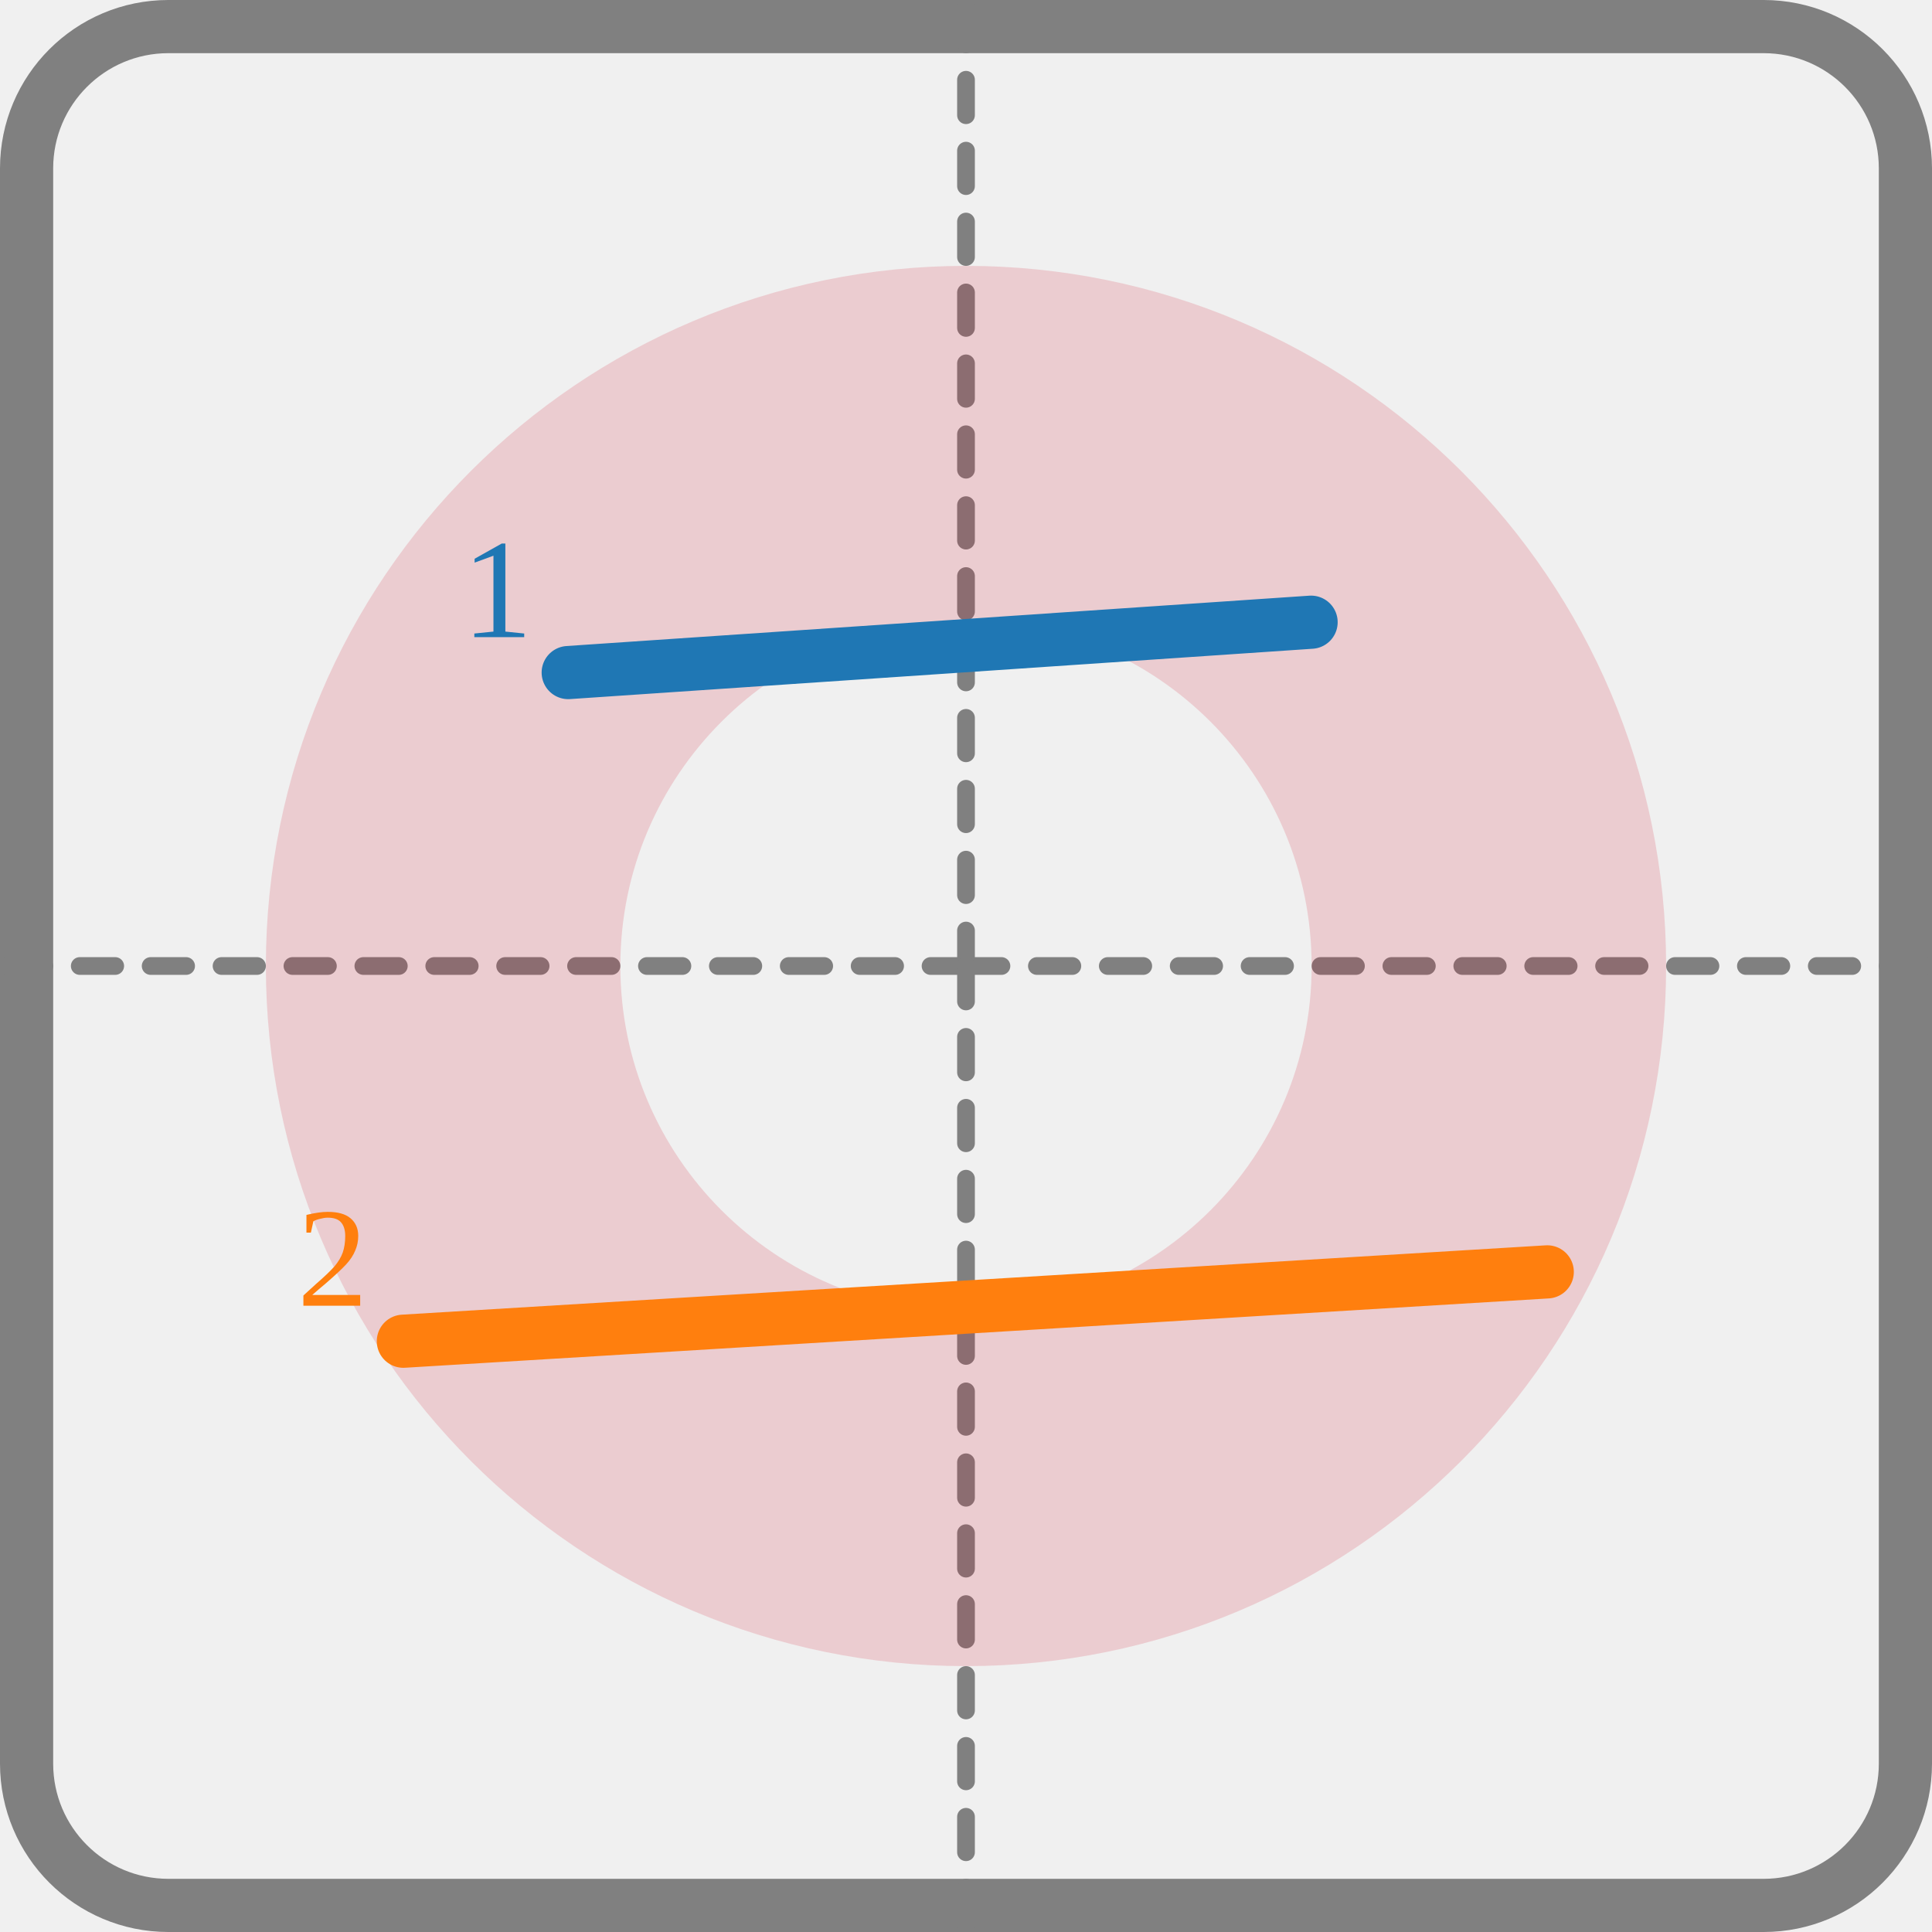
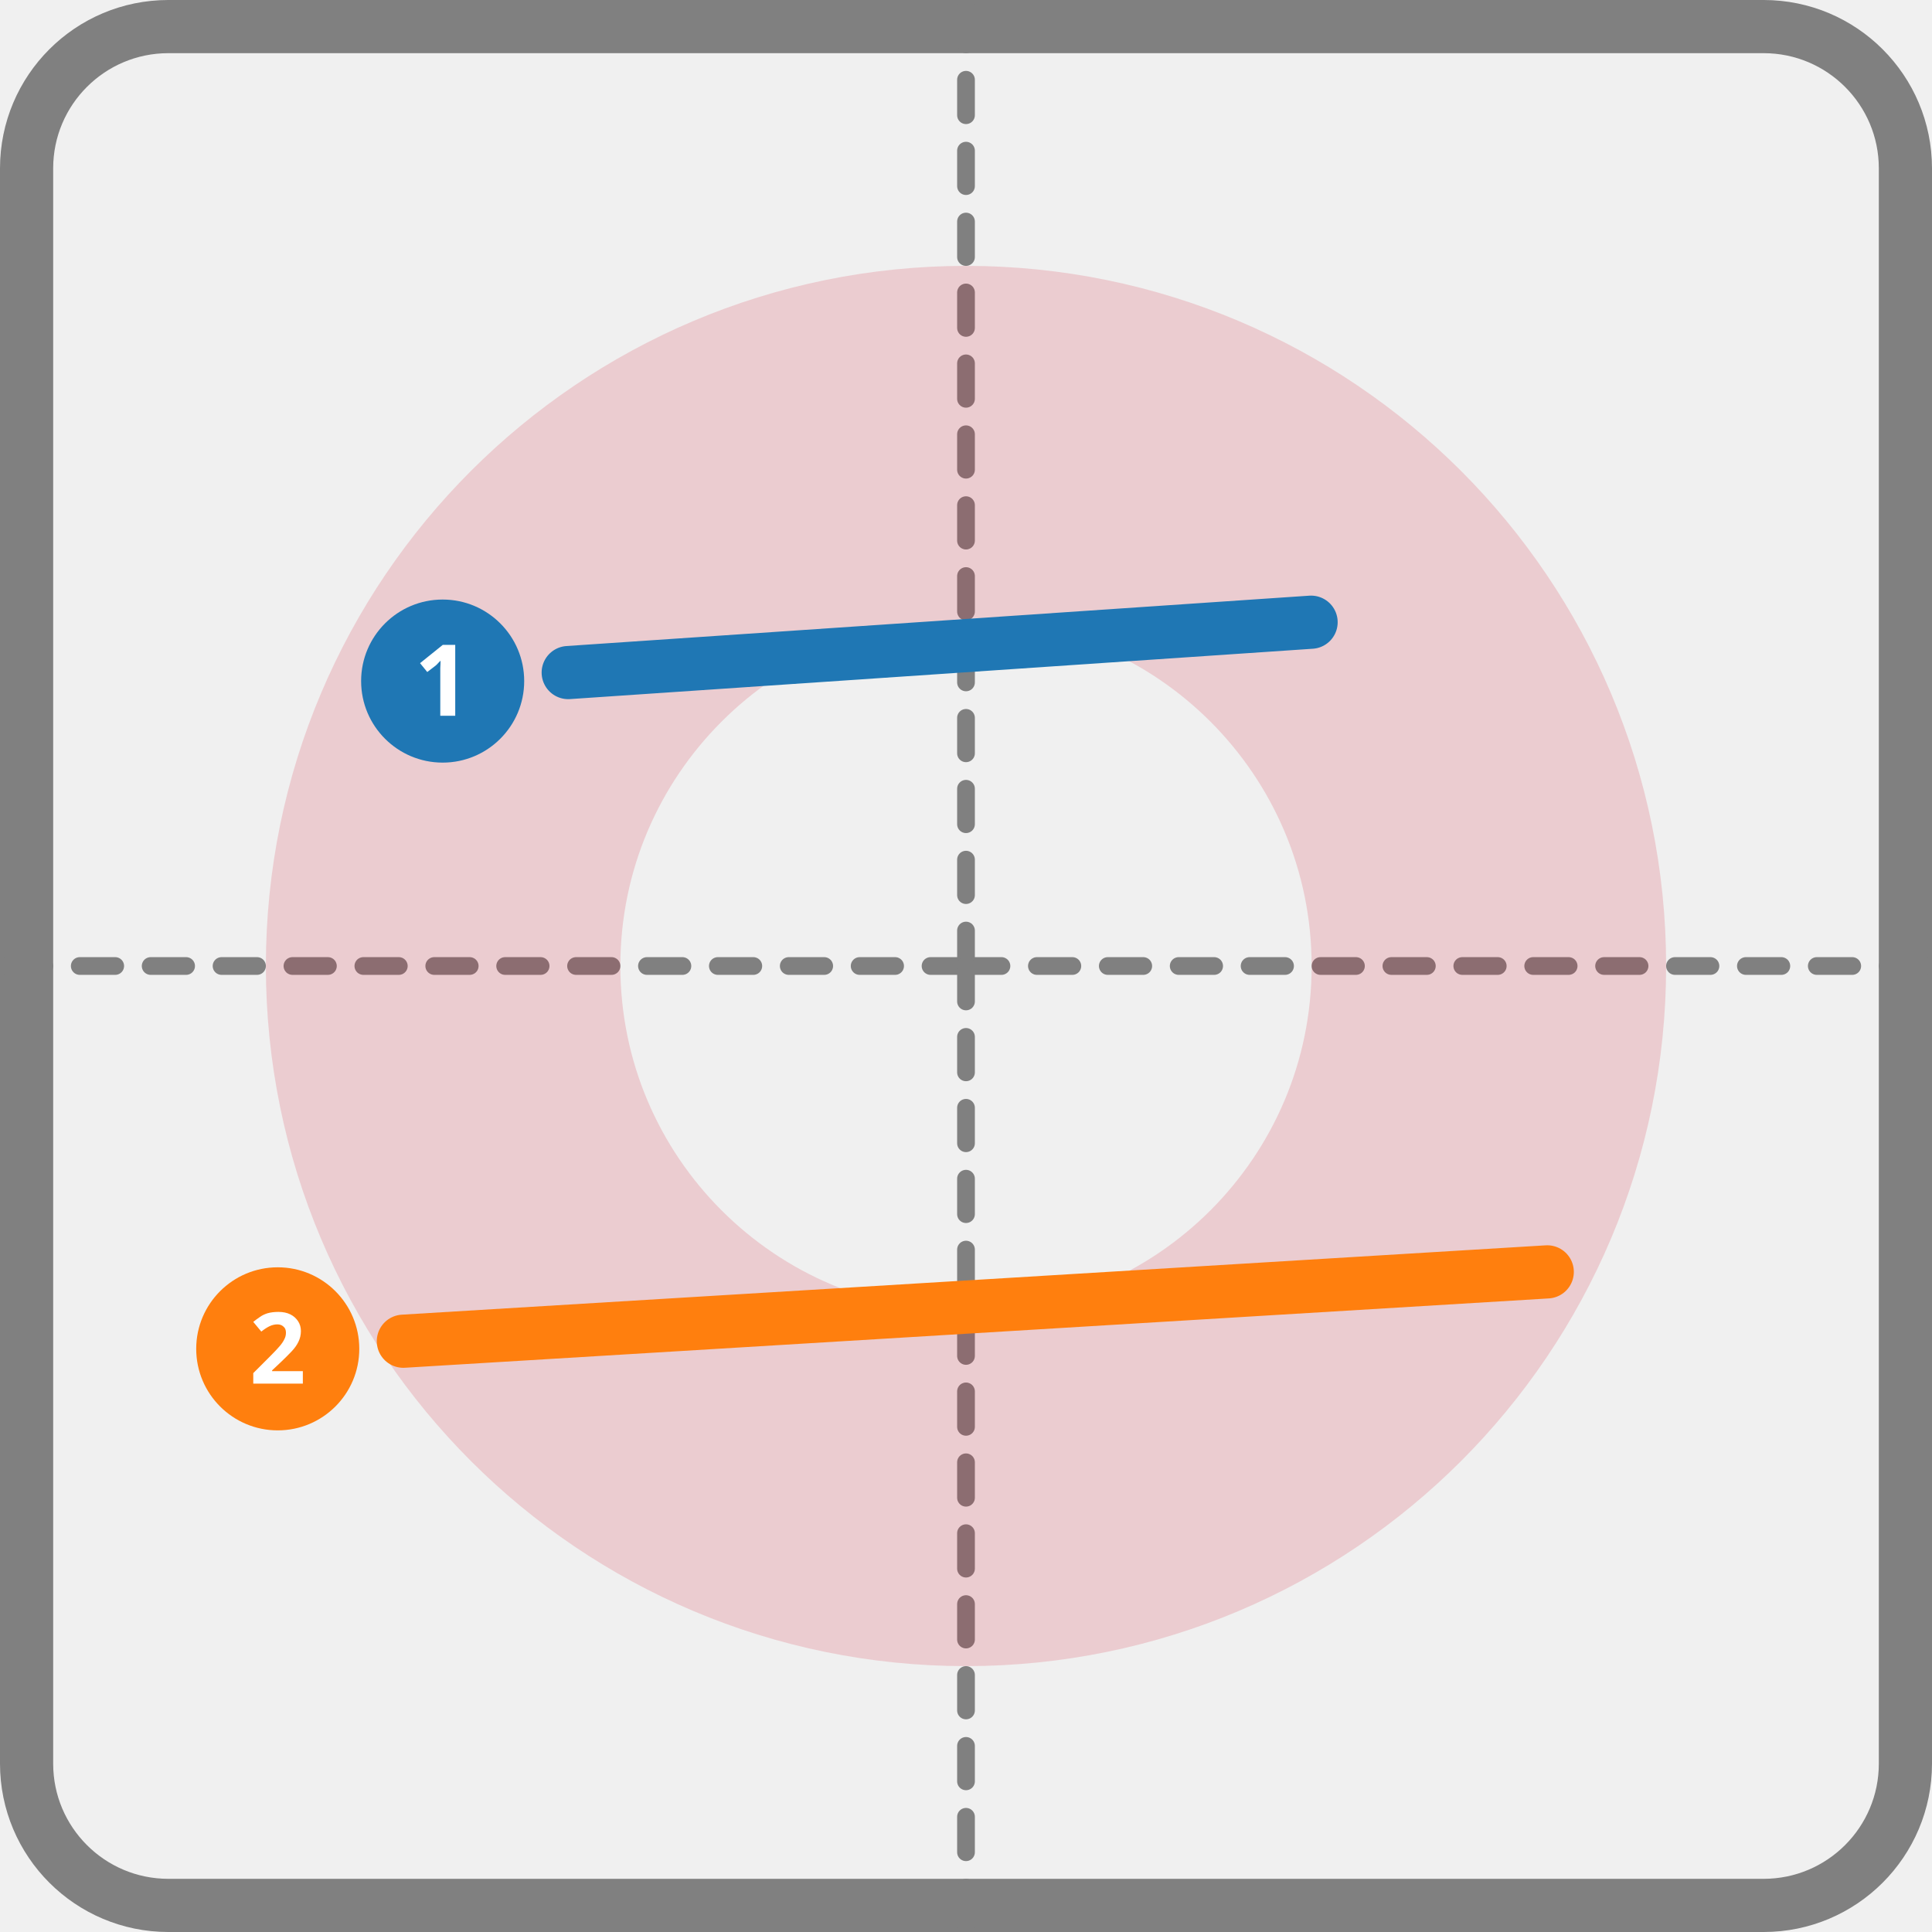
<svg xmlns="http://www.w3.org/2000/svg" height="109" viewBox="0 0 109 109" width="109">
  <rect fill="none" height="106" rx="8" ry="8" stroke="gray" stroke-linejoin="miter" stroke-width="3" width="106" x="1.5" y="1.5" />
  <line stroke="gray" stroke-dasharray="2,2" stroke-linecap="round" stroke-width="1" x1="54.5" x2="109" y1="54.5" y2="54.5" />
  <line stroke="gray" stroke-dasharray="2,2" stroke-linecap="round" stroke-width="1" x1="54.5" x2="0" y1="54.5" y2="54.5" />
  <line stroke="gray" stroke-dasharray="2,2" stroke-linecap="round" stroke-width="1" x1="54.5" x2="54.5" y1="54.5" y2="0" />
  <line stroke="gray" stroke-dasharray="2,2" stroke-linecap="round" stroke-width="1" x1="54.5" x2="54.5" y1="54.5" y2="109" />
  <circle cx="54.5" cy="54.5" fill="none" opacity="0.15" r="29.5" stroke="#D0021B" stroke-width="20" />
  <path d="M32.058,37.945 C46.029,36.998 59.999,36.051 73.969,35.104" fill="none" stroke="#1f77b4" stroke-linecap="round" stroke-linejoin="round" stroke-width="3" />
-   <text fill="#1f77b4" font-size="8" text-anchor="end" x="30.058" y="35.945">
+   <path d="M22.757,75.669 C44.269,74.365 65.781,73.061 87.293,71.757" fill="none" stroke="#ff7f0e" stroke-linecap="round" stroke-linejoin="round" stroke-width="3" />
+   <circle cx="24.974" cy="38.425" fill="#1f77b4" r="4.6" />
+   <text fill="#ffffff" font-family="sans-serif" font-size="5.6" font-weight="bold" text-anchor="middle" x="24.974" y="40.385">
1
</text>
-   <path d="M22.757,75.669 C44.269,74.365 65.781,73.061 87.293,71.757" fill="none" stroke="#ff7f0e" stroke-linecap="round" stroke-linejoin="round" stroke-width="3" />
-   <text fill="#ff7f0e" font-size="8" text-anchor="end" x="20.757" y="73.669">
+   <circle cx="15.67" cy="76.099" fill="#ff7f0e" r="4.6" />
+   <text fill="#ffffff" font-family="sans-serif" font-size="5.6" font-weight="bold" text-anchor="middle" x="15.67" y="78.059">
2
</text>
</svg>
